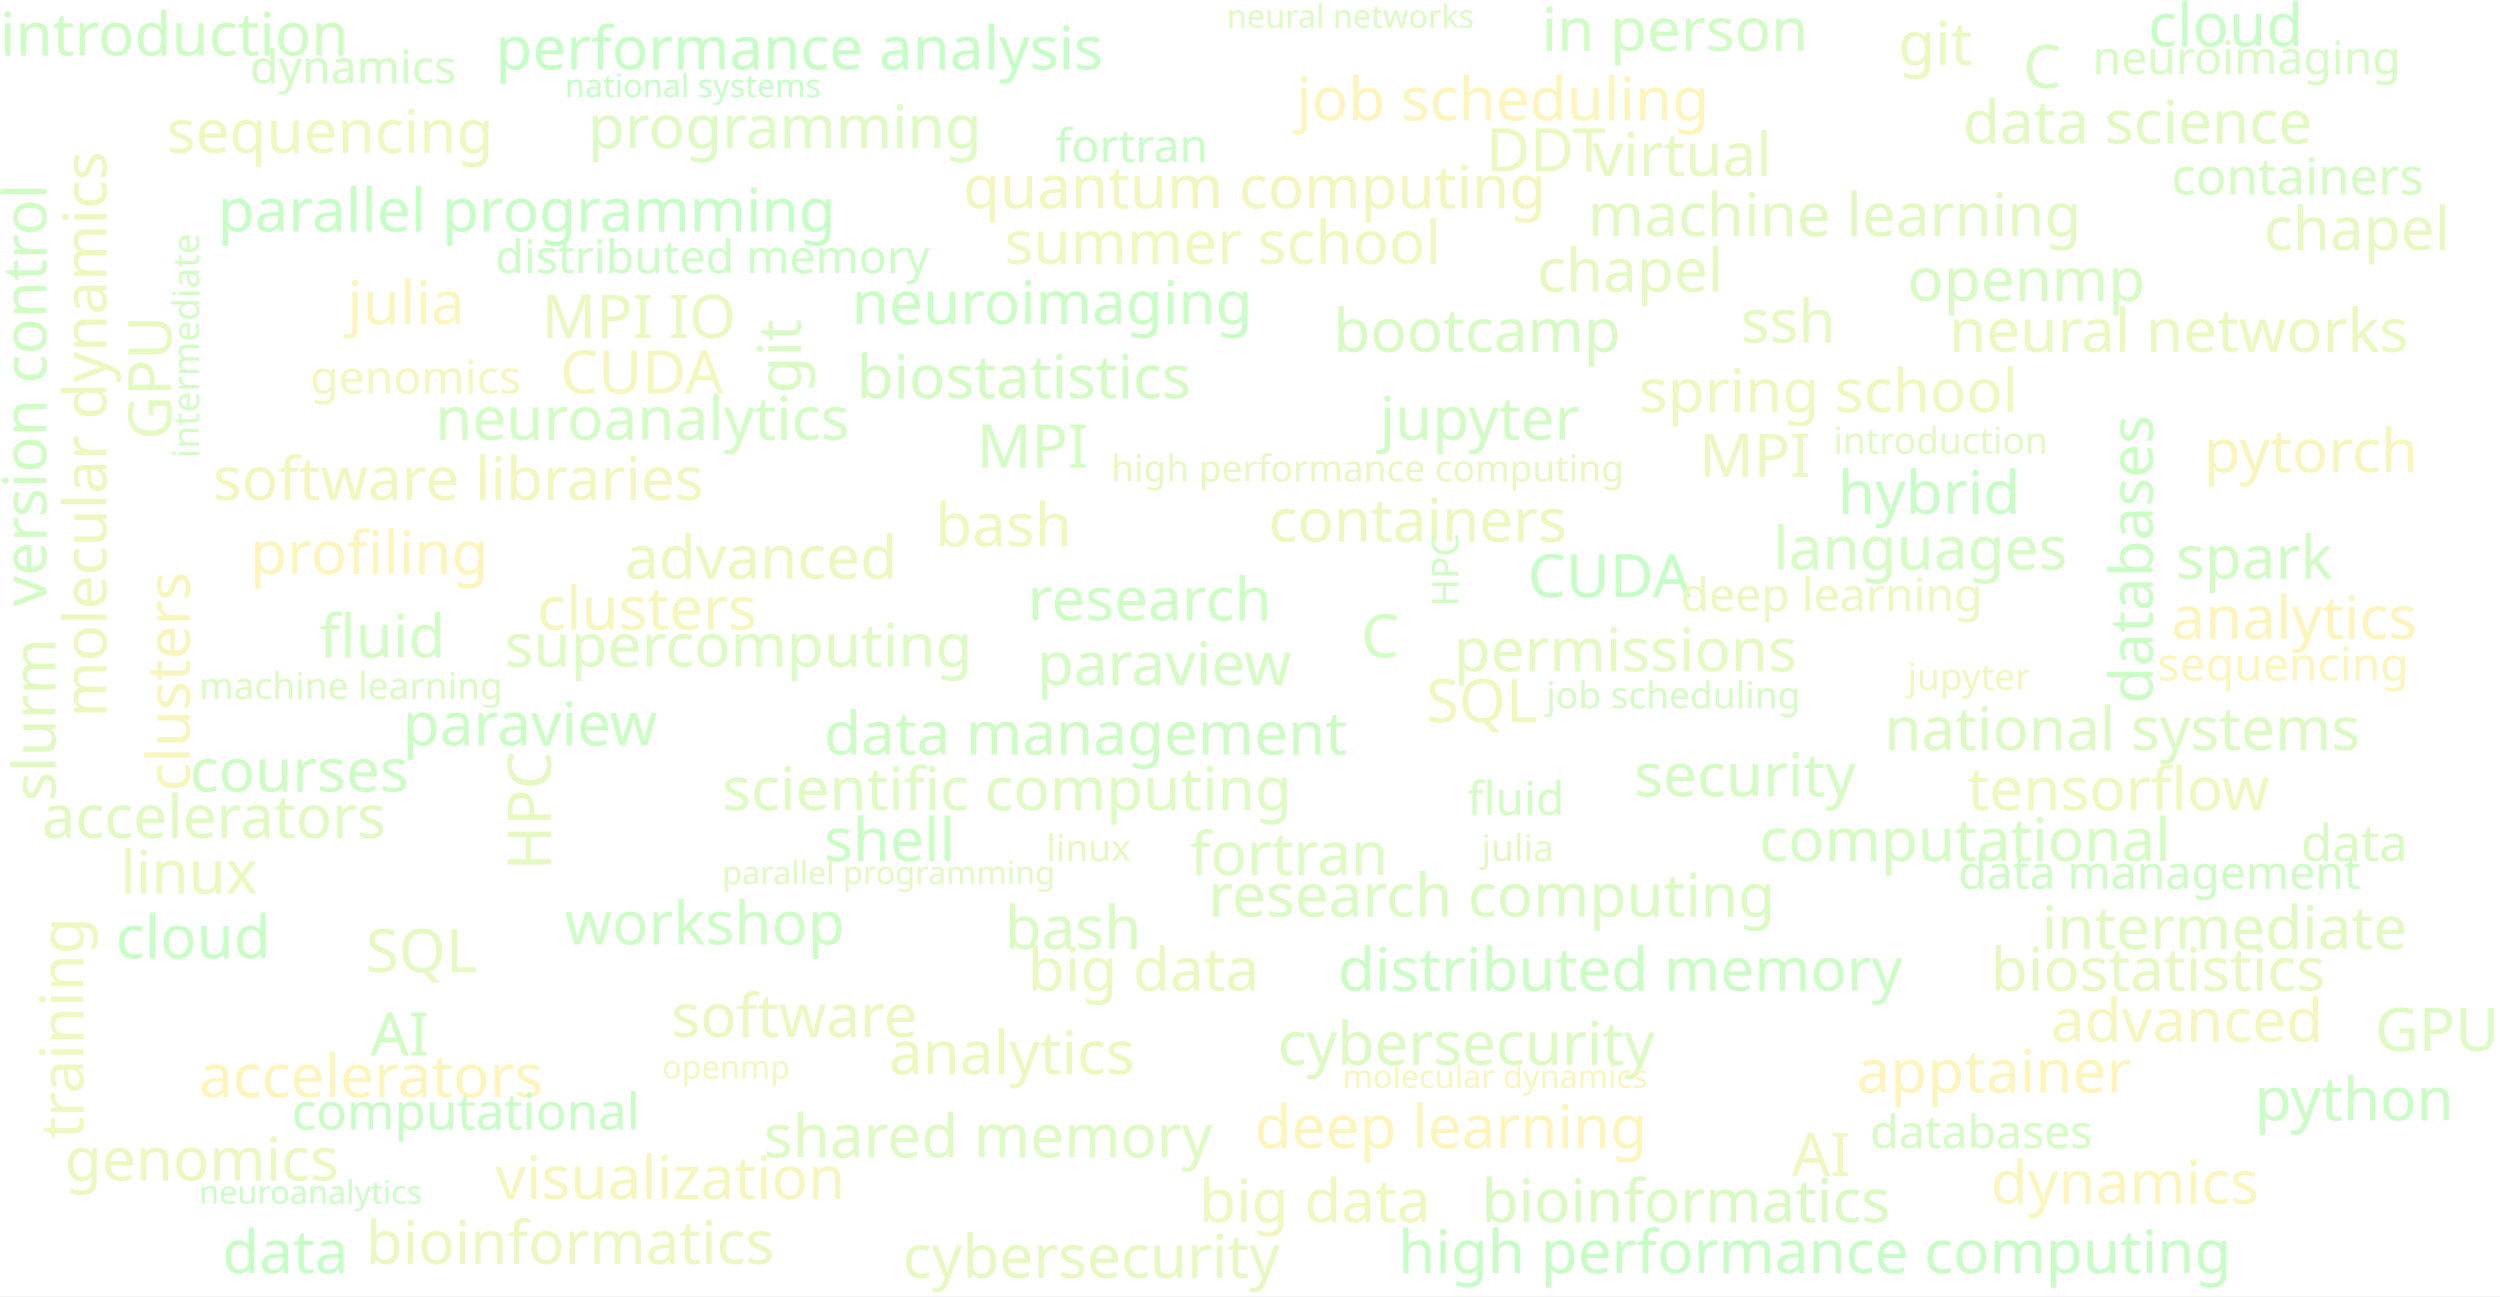
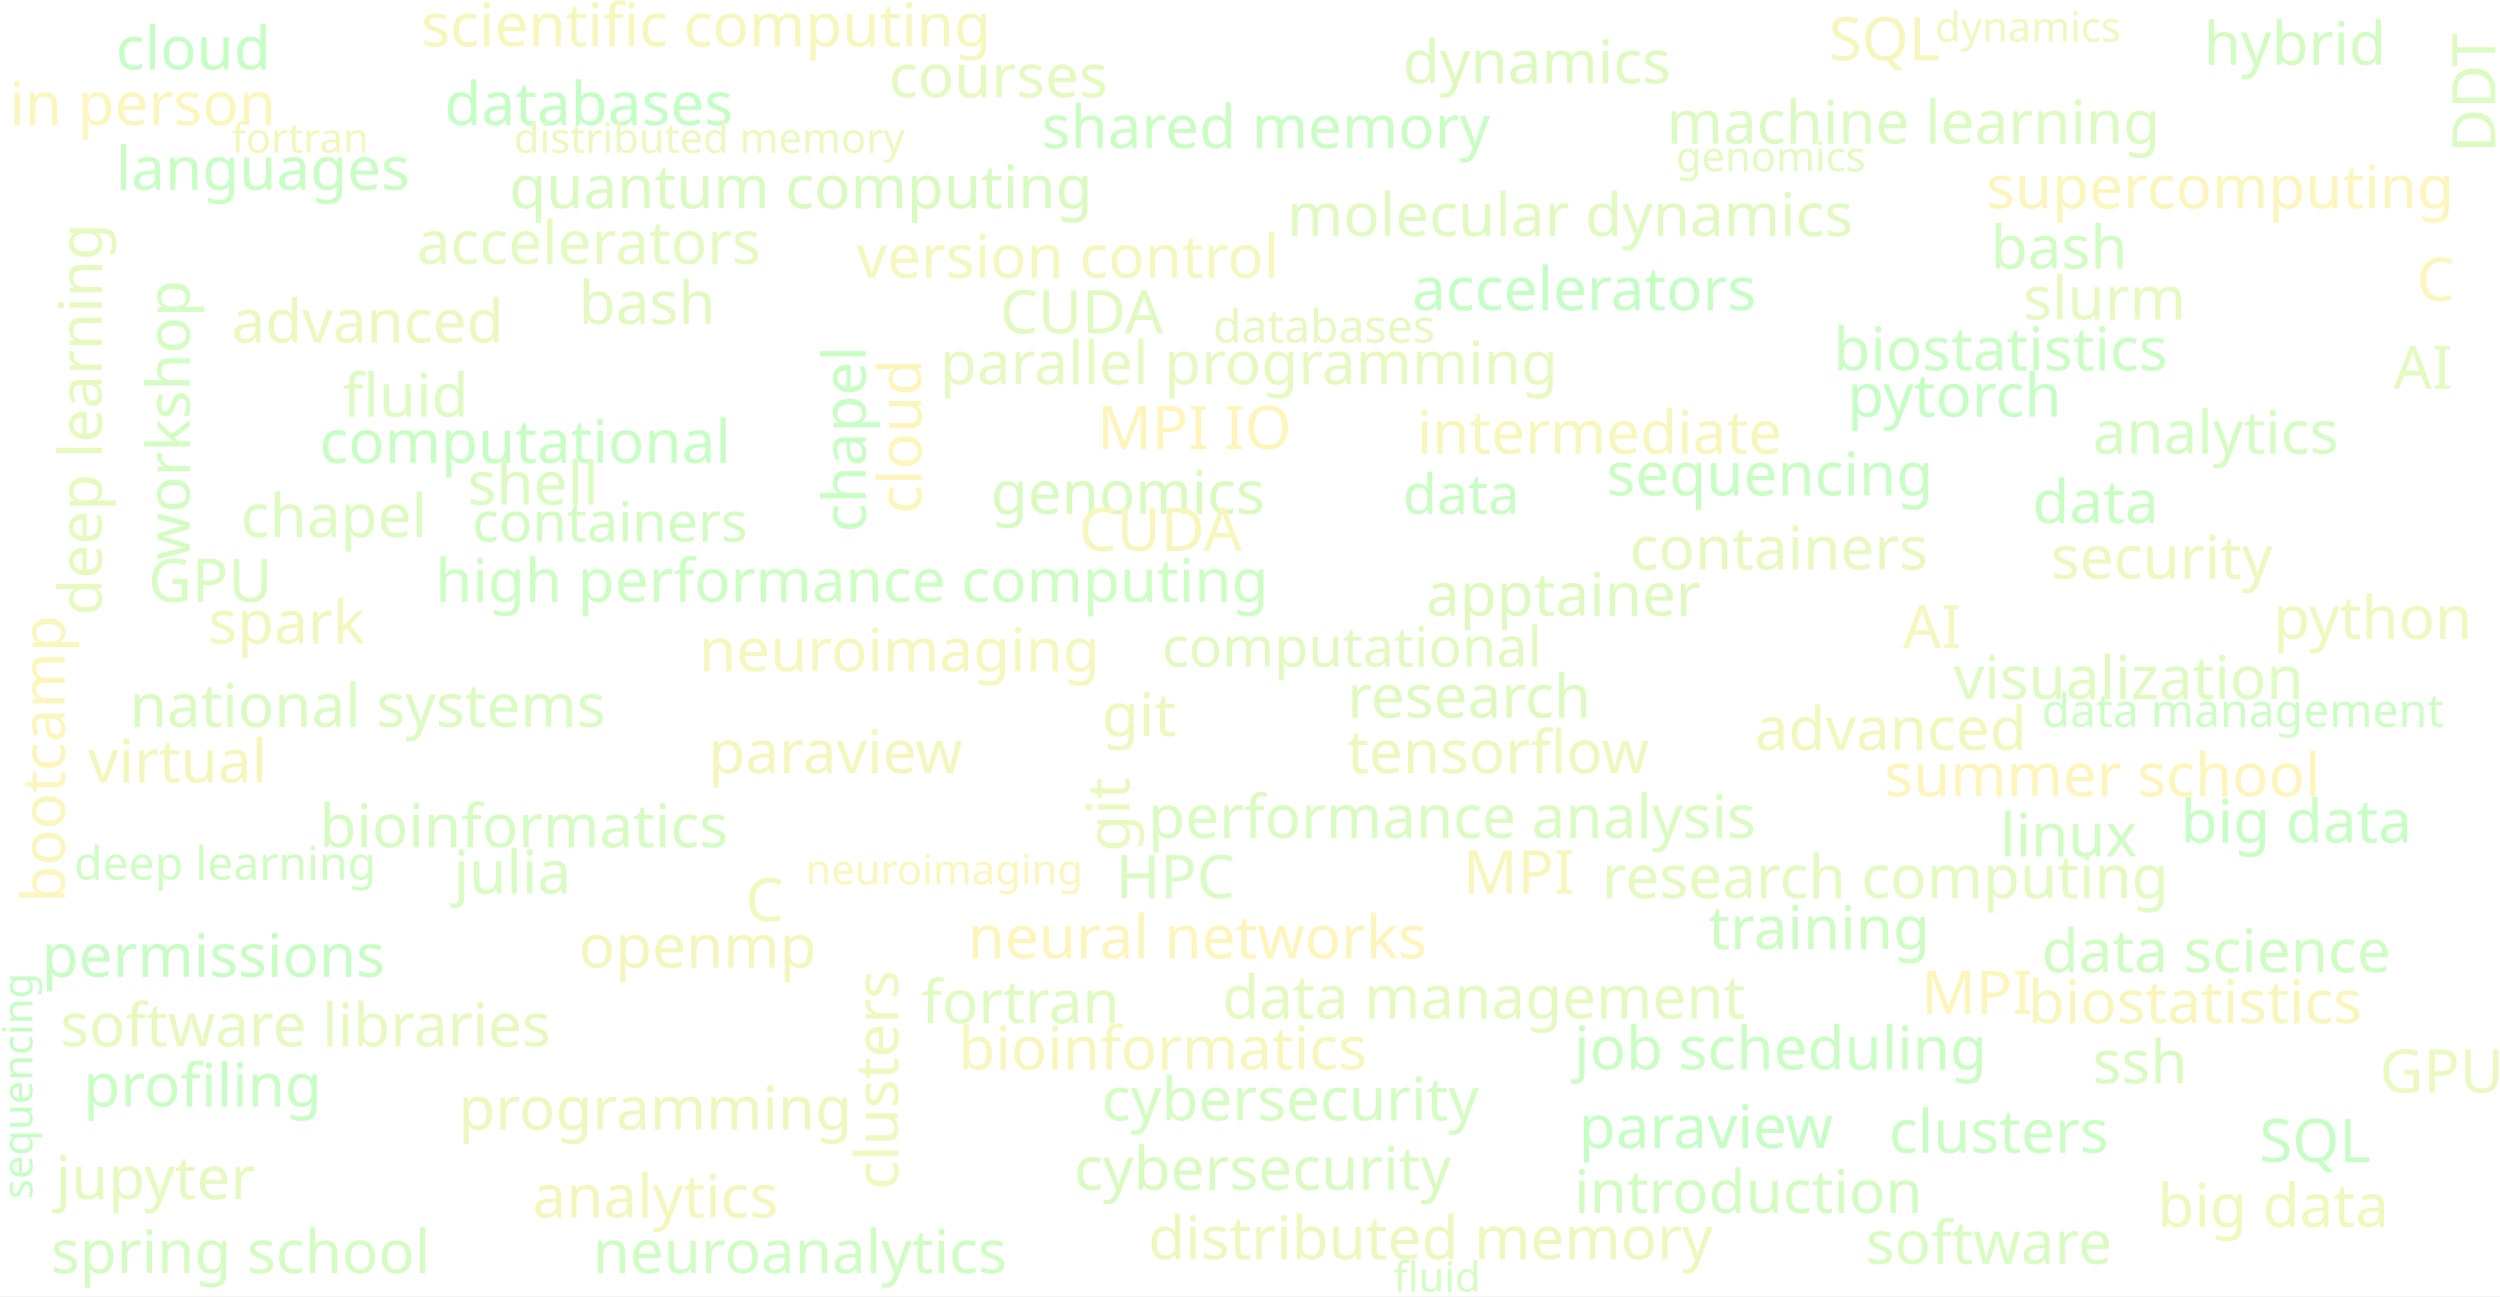
<svg xmlns="http://www.w3.org/2000/svg" width="540" height="280">
  <style>text{font-family:'Droid Sans Mono';font-weight:normal;font-style:normal;}</style>
  <rect width="100%" height="100%" style="fill:white" />
-   <text transform="translate(294,142)" font-size="13" style="fill:rgb(210, 253, 195)">C</text>
-   <text transform="translate(41,171) rotate(-90)" font-size="13" style="fill:rgb(249, 246, 189)">clusters</text>
-   <text transform="translate(80,228)" font-size="13" style="fill:rgb(209, 253, 196)">AI</text>
-   <text transform="translate(330,129)" font-size="13" style="fill:rgb(197, 255, 198)">CUDA</text>
-   <text transform="translate(37,95) rotate(-90)" font-size="13" style="fill:rgb(228, 250, 193)">GPU</text>
-   <text transform="translate(367,103)" font-size="13" style="fill:rgb(235, 248, 191)">MPI</text>
-   <text transform="translate(217,205)" font-size="13" style="fill:rgb(216, 252, 194)">bash</text>
-   <text transform="translate(410,14)" font-size="13" style="fill:rgb(234, 249, 192)">git</text>
-   <text transform="translate(79,210)" font-size="13" style="fill:rgb(230, 249, 192)">SQL</text>
-   <text transform="translate(43,237)" font-size="13" style="fill:rgb(254, 245, 188)">accelerators</text>
-   <text transform="translate(135,125)" font-size="13" style="fill:rgb(237, 248, 191)">advanced</text>
-   <text transform="translate(276,230)" font-size="13" style="fill:rgb(219, 251, 194)">cybersecurity</text>
-   <text transform="translate(489,54)" font-size="13" style="fill:rgb(229, 249, 192)">chapel</text>
-   <text transform="translate(87,161)" font-size="13" style="fill:rgb(203, 254, 197)">paraview</text>
-   <text transform="translate(192,232)" font-size="13" style="fill:rgb(237, 248, 191)">analytics</text>
-   <text transform="translate(259,264)" font-size="13" style="fill:rgb(240, 248, 191)">big data</text>
-   <text transform="translate(79,273)" font-size="13" style="fill:rgb(235, 248, 191)">bioinformatics</text>
-   <text transform="translate(185,86)" font-size="13" style="fill:rgb(211, 252, 195)">biostatistics</text>
-   <text transform="translate(464,10)" font-size="13" style="fill:rgb(199, 254, 197)">cloud</text>
-   <text transform="translate(380,186)" font-size="13" style="fill:rgb(213, 252, 195)">computational</text>
-   <text transform="translate(274,117)" font-size="13" style="fill:rgb(237, 248, 191)">containers</text>
-   <text transform="translate(48,275)" font-size="13" style="fill:rgb(198, 255, 198)">data</text>
-   <text transform="translate(178,163)" font-size="13" style="fill:rgb(205, 253, 196)">data management</text>
-   <text transform="translate(465,152) rotate(-90)" font-size="13" style="fill:rgb(203, 254, 197)">databases</text>
-   <text transform="translate(271,248)" font-size="13" style="fill:rgb(254, 245, 188)">deep learning</text>
-   <text transform="translate(289,214)" font-size="13" style="fill:rgb(203, 254, 197)">distributed memory</text>
-   <text transform="translate(430,260)" font-size="13" style="fill:rgb(250, 246, 189)">dynamics</text>
-   <text transform="translate(69,142)" font-size="13" style="fill:rgb(210, 253, 196)">fluid</text>
-   <text transform="translate(257,189)" font-size="13" style="fill:rgb(221, 251, 194)">fortran</text>
-   <text transform="translate(14,255)" font-size="13" style="fill:rgb(235, 248, 191)">genomics</text>
-   <text transform="translate(36,33)" font-size="13" style="fill:rgb(238, 248, 191)">sequencing</text>
-   <text transform="translate(184,70)" font-size="13" style="fill:rgb(201, 254, 197)">neuroimaging</text>
-   <text transform="translate(302,275)" font-size="13" style="fill:rgb(199, 254, 197)">high performance computing</text>
-   <text transform="translate(119,188) rotate(-90)" font-size="13" style="fill:rgb(229, 249, 192)">HPC</text>
-   <text transform="translate(441,205)" font-size="13" style="fill:rgb(225, 250, 193)">intermediate</text>
-   <text transform="translate(0,12)" font-size="13" style="fill:rgb(206, 253, 196)">introduction</text>
-   <text transform="translate(280,26)" font-size="13" style="fill:rgb(254, 245, 188)">job scheduling</text>
-   <text transform="translate(75,70)" font-size="13" style="fill:rgb(251, 246, 189)">julia</text>
-   <text transform="translate(298,95)" font-size="13" style="fill:rgb(209, 253, 196)">jupyter</text>
-   <text transform="translate(26,193)" font-size="13" style="fill:rgb(233, 249, 192)">linux</text>
-   <text transform="translate(343,51)" font-size="13" style="fill:rgb(226, 250, 193)">machine learning</text>
-   <text transform="translate(23,155) rotate(-90)" font-size="13" style="fill:rgb(237, 248, 191)">molecular dynamics</text>
-   <text transform="translate(407,162)" font-size="13" style="fill:rgb(220, 251, 194)">national systems</text>
-   <text transform="translate(421,76)" font-size="13" style="fill:rgb(234, 249, 191)">neural networks</text>
-   <text transform="translate(94,95)" font-size="13" style="fill:rgb(210, 253, 196)">neuroanalytics</text>
-   <text transform="translate(412,65)" font-size="13" style="fill:rgb(214, 252, 195)">openmp</text>
-   <text transform="translate(47,50)" font-size="13" style="fill:rgb(198, 255, 198)">parallel programming</text>
-   <text transform="translate(107,15)" font-size="13" style="fill:rgb(197, 255, 198)">performance analysis</text>
-   <text transform="translate(54,124)" font-size="13" style="fill:rgb(254, 245, 188)">profiling</text>
-   <text transform="translate(127,32)" font-size="13" style="fill:rgb(221, 251, 194)">programming</text>
-   <text transform="translate(383,123)" font-size="13" style="fill:rgb(212, 252, 195)">languages</text>
-   <text transform="translate(487,242)" font-size="13" style="fill:rgb(202, 254, 197)">python</text>
-   <text transform="translate(476,102)" font-size="13" style="fill:rgb(248, 246, 189)">pytorch</text>
-   <text transform="translate(208,45)" font-size="13" style="fill:rgb(243, 247, 190)">quantum computing</text>
-   <text transform="translate(222,134)" font-size="13" style="fill:rgb(205, 254, 196)">research</text>
-   <text transform="translate(261,198)" font-size="13" style="fill:rgb(218, 251, 194)">research computing</text>
-   <text transform="translate(156,175)" font-size="13" style="fill:rgb(222, 251, 194)">scientific computing</text>
-   <text transform="translate(165,250)" font-size="13" style="fill:rgb(221, 251, 194)">shared memory</text>
-   <text transform="translate(178,186)" font-size="13" style="fill:rgb(201, 254, 197)">shell</text>
-   <text transform="translate(12,173) rotate(-90)" font-size="13" style="fill:rgb(226, 250, 193)">slurm</text>
-   <text transform="translate(145,224)" font-size="13" style="fill:rgb(235, 248, 191)">software</text>
-   <text transform="translate(46,108)" font-size="13" style="fill:rgb(243, 247, 190)">software libraries</text>
-   <text transform="translate(376,74)" font-size="13" style="fill:rgb(229, 250, 192)">ssh</text>
-   <text transform="translate(109,144)" font-size="13" style="fill:rgb(221, 251, 194)">supercomputing</text>
-   <text transform="translate(425,175)" font-size="13" style="fill:rgb(240, 248, 190)">tensorflow</text>
-   <text transform="translate(107,259)" font-size="13" style="fill:rgb(246, 247, 189)">visualization</text>
-   <text transform="translate(401,236)" font-size="13" style="fill:rgb(253, 245, 188)">apptainer</text>
-   <text transform="translate(353,172)" font-size="13" style="fill:rgb(212, 252, 195)">security</text>
-   <text transform="translate(314,145)" font-size="13" style="fill:rgb(228, 250, 192)">permissions</text>
-   <text transform="translate(10,131) rotate(-90)" font-size="13" style="fill:rgb(208, 253, 196)">version control</text>
-   <text transform="translate(424,31)" font-size="13" style="fill:rgb(225, 250, 193)">data science</text>
-   <text transform="translate(470,125)" font-size="13" style="fill:rgb(209, 253, 196)">spark</text>
-   <text transform="translate(321,37)" font-size="13" style="fill:rgb(234, 249, 191)">DDT</text>
-   <text transform="translate(117,73)" font-size="13" style="fill:rgb(233, 249, 192)">MPI IO</text>
-   <text transform="translate(122,204)" font-size="13" style="fill:rgb(204, 254, 197)">workshop</text>
-   <text transform="translate(217,57)" font-size="13" style="fill:rgb(240, 248, 191)">summer school</text>
-   <text transform="translate(354,89)" font-size="13" style="fill:rgb(240, 248, 190)">spring school</text>
-   <text transform="translate(41,171)" font-size="13" style="fill:rgb(206, 253, 196)">courses</text>
-   <text transform="translate(18,246) rotate(-90)" font-size="13" style="fill:rgb(239, 248, 191)">training</text>
-   <text transform="translate(288,76)" font-size="13" style="fill:rgb(215, 252, 195)">bootcamp</text>
-   <text transform="translate(344,38)" font-size="13" style="fill:rgb(229, 249, 192)">virtual</text>
-   <text transform="translate(333,11)" font-size="13" style="fill:rgb(207, 253, 196)">in person</text>
-   <text transform="translate(397,111)" font-size="13" style="fill:rgb(199, 254, 197)">hybrid</text>
-   <text transform="translate(437,19)" font-size="13" style="fill:rgb(215, 252, 195)">C</text>
-   <text transform="translate(116,136)" font-size="13" style="fill:rgb(246, 247, 189)">clusters</text>
-   <text transform="translate(387,254)" font-size="13" style="fill:rgb(241, 247, 190)">AI</text>
-   <text transform="translate(121,85)" font-size="13" style="fill:rgb(245, 247, 190)">CUDA</text>
-   <text transform="translate(513,227)" font-size="13" style="fill:rgb(221, 251, 194)">GPU</text>
-   <text transform="translate(211,101)" font-size="13" style="fill:rgb(211, 253, 195)">MPI</text>
-   <text transform="translate(202,118)" font-size="13" style="fill:rgb(240, 248, 191)">bash</text>
-   <text transform="translate(173,85) rotate(-90)" font-size="13" style="fill:rgb(216, 252, 195)">git</text>
-   <text transform="translate(308,156)" font-size="13" style="fill:rgb(241, 247, 190)">SQL</text>
-   <text transform="translate(9,181)" font-size="13" style="fill:rgb(225, 250, 193)">accelerators</text>
-   <text transform="translate(443,225)" font-size="13" style="fill:rgb(245, 247, 190)">advanced</text>
-   <text transform="translate(195,276)" font-size="13" style="fill:rgb(230, 249, 192)">cybersecurity</text>
-   <text transform="translate(332,63)" font-size="13" style="fill:rgb(229, 249, 192)">chapel</text>
-   <text transform="translate(224,148)" font-size="13" style="fill:rgb(212, 252, 195)">paraview</text>
-   <text transform="translate(469,138)" font-size="13" style="fill:rgb(253, 245, 188)">analytics</text>
-   <text transform="translate(222,214)" font-size="13" style="fill:rgb(234, 249, 191)">big data</text>
-   <text transform="translate(320,264)" font-size="13" style="fill:rgb(217, 251, 194)">bioinformatics</text>
-   <text transform="translate(430,214)" font-size="13" style="fill:rgb(231, 249, 192)">biostatistics</text>
-   <text transform="translate(25,207)" font-size="13" style="fill:rgb(199, 255, 197)">cloud</text>
-   <text transform="translate(63,244)" font-size="11" style="fill:rgb(200, 254, 197)">computational</text>
-   <text transform="translate(469,42)" font-size="11" style="fill:rgb(212, 252, 195)">containers</text>
-   <text transform="translate(497,186)" font-size="11" style="fill:rgb(217, 251, 194)">data</text>
-   <text transform="translate(423,192)" font-size="10" style="fill:rgb(205, 253, 196)">data management</text>
-   <text transform="translate(404,248)" font-size="10" style="fill:rgb(212, 252, 195)">databases</text>
-   <text transform="translate(363,132)" font-size="10" style="fill:rgb(237, 248, 191)">deep learning</text>
-   <text transform="translate(107,59)" font-size="10" style="fill:rgb(203, 254, 197)">distributed memory</text>
-   <text transform="translate(54,18)" font-size="10" style="fill:rgb(209, 253, 196)">dynamics</text>
-   <text transform="translate(317,176)" font-size="10" style="fill:rgb(210, 253, 195)">fluid</text>
-   <text transform="translate(228,35)" font-size="10" style="fill:rgb(200, 254, 197)">fortran</text>
-   <text transform="translate(67,85)" font-size="10" style="fill:rgb(244, 247, 190)">genomics</text>
-   <text transform="translate(466,147)" font-size="10" style="fill:rgb(252, 246, 188)">sequencing</text>
-   <text transform="translate(452,16)" font-size="10" style="fill:rgb(215, 252, 195)">neuroimaging</text>
-   <text transform="translate(240,104)" font-size="8" style="fill:rgb(232, 249, 192)">high performance computing</text>
-   <text transform="translate(315,131) rotate(-90)" font-size="8" style="fill:rgb(207, 253, 196)">HPC</text>
-   <text transform="translate(43,99) rotate(-90)" font-size="8" style="fill:rgb(210, 253, 196)">intermediate</text>
-   <text transform="translate(396,98)" font-size="8" style="fill:rgb(225, 250, 193)">introduction</text>
-   <text transform="translate(334,153)" font-size="8" style="fill:rgb(212, 252, 195)">job scheduling</text>
-   <text transform="translate(320,186)" font-size="8" style="fill:rgb(226, 250, 193)">julia</text>
-   <text transform="translate(412,149)" font-size="8" style="fill:rgb(242, 247, 190)">jupyter</text>
-   <text transform="translate(226,186)" font-size="8" style="fill:rgb(230, 249, 192)">linux</text>
-   <text transform="translate(43,151)" font-size="8" style="fill:rgb(219, 251, 194)">machine learning</text>
-   <text transform="translate(290,235)" font-size="7" style="fill:rgb(248, 246, 189)">molecular dynamics</text>
-   <text transform="translate(122,21)" font-size="7" style="fill:rgb(197, 255, 198)">national systems</text>
-   <text transform="translate(265,6)" font-size="7" style="fill:rgb(219, 251, 194)">neural networks</text>
-   <text transform="translate(43,260)" font-size="7" style="fill:rgb(202, 254, 197)">neuroanalytics</text>
-   <text transform="translate(143,233)" font-size="7" style="fill:rgb(245, 247, 190)">openmp</text>
-   <text transform="translate(156,191)" font-size="7" style="fill:rgb(225, 250, 193)">parallel programming</text>
+   <text transform="translate(522,65)" font-size="13" style="fill:rgb(252, 246, 189)">C</text>
+   <text transform="translate(408,249)" font-size="13" style="fill:rgb(203, 254, 197)">clusters</text>
+   <text transform="translate(411,140)" font-size="13" style="fill:rgb(244, 247, 190)">AI</text>
+   <text transform="translate(216,72)" font-size="13" style="fill:rgb(224, 250, 193)">CUDA</text>
+   <text transform="translate(514,236)" font-size="13" style="fill:rgb(233, 249, 192)">GPU</text>
+   <text transform="translate(415,219)" font-size="13" style="fill:rgb(252, 245, 188)">MPI</text>
+   <text transform="translate(125,70)" font-size="13" style="fill:rgb(226, 250, 193)">bash</text>
+   <text transform="translate(238,159)" font-size="13" style="fill:rgb(237, 248, 191)">git</text>
+   <text transform="translate(395,13)" font-size="13" style="fill:rgb(245, 247, 190)">SQL</text>
+   <text transform="translate(305,67)" font-size="13" style="fill:rgb(198, 255, 198)">accelerators</text>
+   <text transform="translate(379,162)" font-size="13" style="fill:rgb(242, 247, 190)">advanced</text>
+   <text transform="translate(238,242)" font-size="13" style="fill:rgb(213, 252, 195)">cybersecurity</text>
+   <text transform="translate(52,116)" font-size="13" style="fill:rgb(222, 251, 194)">chapel</text>
+   <text transform="translate(153,167)" font-size="13" style="fill:rgb(243, 247, 190)">paraview</text>
+   <text transform="translate(115,263)" font-size="13" style="fill:rgb(243, 247, 190)">analytics</text>
+   <text transform="translate(466,265)" font-size="13" style="fill:rgb(240, 248, 190)">big data</text>
+   <text transform="translate(69,183)" font-size="13" style="fill:rgb(214, 252, 195)">bioinformatics</text>
+   <text transform="translate(396,80)" font-size="13" style="fill:rgb(202, 254, 197)">biostatistics</text>
+   <text transform="translate(25,15)" font-size="13" style="fill:rgb(198, 255, 198)">cloud</text>
+   <text transform="translate(69,100)" font-size="13" style="fill:rgb(199, 255, 197)">computational</text>
+   <text transform="translate(352,123)" font-size="13" style="fill:rgb(231, 249, 192)">containers</text>
+   <text transform="translate(439,113)" font-size="13" style="fill:rgb(201, 254, 197)">data</text>
+   <text transform="translate(264,220)" font-size="13" style="fill:rgb(229, 250, 192)">data management</text>
+   <text transform="translate(96,27)" font-size="13" style="fill:rgb(196, 255, 198)">databases</text>
+   <text transform="translate(22,133) rotate(-90)" font-size="13" style="fill:rgb(230, 249, 192)">deep learning</text>
+   <text transform="translate(248,272)" font-size="13" style="fill:rgb(237, 248, 191)">distributed memory</text>
+   <text transform="translate(303,18)" font-size="13" style="fill:rgb(223, 250, 193)">dynamics</text>
+   <text transform="translate(74,90)" font-size="13" style="fill:rgb(221, 251, 194)">fluid</text>
+   <text transform="translate(199,221)" font-size="13" style="fill:rgb(223, 251, 193)">fortran</text>
+   <text transform="translate(214,111)" font-size="13" style="fill:rgb(217, 251, 194)">genomics</text>
+   <text transform="translate(347,107)" font-size="13" style="fill:rgb(201, 254, 197)">sequencing</text>
+   <text transform="translate(151,145)" font-size="13" style="fill:rgb(244, 247, 190)">neuroimaging</text>
+   <text transform="translate(94,130)" font-size="13" style="fill:rgb(205, 254, 196)">high performance computing</text>
+   <text transform="translate(241,194)" font-size="13" style="fill:rgb(216, 252, 195)">HPC</text>
+   <text transform="translate(306,98)" font-size="13" style="fill:rgb(247, 246, 189)">intermediate</text>
+   <text transform="translate(340,262)" font-size="13" style="fill:rgb(211, 252, 195)">introduction</text>
+   <text transform="translate(340,231)" font-size="13" style="fill:rgb(203, 254, 197)">job scheduling</text>
+   <text transform="translate(98,193)" font-size="13" style="fill:rgb(216, 252, 195)">julia</text>
+   <text transform="translate(12,259)" font-size="13" style="fill:rgb(229, 249, 192)">jupyter</text>
+   <text transform="translate(432,185)" font-size="13" style="fill:rgb(208, 253, 196)">linux</text>
+   <text transform="translate(360,31)" font-size="13" style="fill:rgb(220, 251, 194)">machine learning</text>
+   <text transform="translate(278,51)" font-size="13" style="fill:rgb(224, 250, 193)">molecular dynamics</text>
+   <text transform="translate(28,157)" font-size="13" style="fill:rgb(219, 251, 194)">national systems</text>
+   <text transform="translate(209,207)" font-size="13" style="fill:rgb(253, 245, 188)">neural networks</text>
+   <text transform="translate(128,275)" font-size="13" style="fill:rgb(207, 253, 196)">neuroanalytics</text>
+   <text transform="translate(125,209)" font-size="13" style="fill:rgb(243, 247, 190)">openmp</text>
+   <text transform="translate(203,83)" font-size="13" style="fill:rgb(230, 249, 192)">parallel programming</text>
+   <text transform="translate(248,181)" font-size="13" style="fill:rgb(218, 251, 194)">performance analysis</text>
+   <text transform="translate(18,239)" font-size="13" style="fill:rgb(201, 254, 197)">profiling</text>
+   <text transform="translate(99,244)" font-size="13" style="fill:rgb(237, 248, 191)">programming</text>
+   <text transform="translate(25,41)" font-size="13" style="fill:rgb(201, 254, 197)">languages</text>
+   <text transform="translate(491,138)" font-size="13" style="fill:rgb(239, 248, 191)">python</text>
+   <text transform="translate(399,90)" font-size="13" style="fill:rgb(198, 255, 197)">pytorch</text>
+   <text transform="translate(110,45)" font-size="13" style="fill:rgb(217, 251, 194)">quantum computing</text>
+   <text transform="translate(291,155)" font-size="13" style="fill:rgb(223, 250, 193)">research</text>
+   <text transform="translate(346,194)" font-size="13" style="fill:rgb(227, 250, 193)">research computing</text>
+   <text transform="translate(91,10)" font-size="13" style="fill:rgb(246, 247, 189)">scientific computing</text>
+   <text transform="translate(225,32)" font-size="13" style="fill:rgb(203, 254, 197)">shared memory</text>
+   <text transform="translate(101,109)" font-size="13" style="fill:rgb(220, 251, 194)">shell</text>
+   <text transform="translate(437,69)" font-size="13" style="fill:rgb(231, 249, 192)">slurm</text>
+   <text transform="translate(403,273)" font-size="13" style="fill:rgb(217, 252, 194)">software</text>
+   <text transform="translate(13,226)" font-size="13" style="fill:rgb(231, 249, 192)">software libraries</text>
+   <text transform="translate(452,234)" font-size="13" style="fill:rgb(217, 251, 194)">ssh</text>
+   <text transform="translate(429,45)" font-size="13" style="fill:rgb(251, 246, 189)">supercomputing</text>
+   <text transform="translate(291,167)" font-size="13" style="fill:rgb(237, 248, 191)">tensorflow</text>
+   <text transform="translate(422,151)" font-size="13" style="fill:rgb(223, 251, 193)">visualization</text>
+   <text transform="translate(308,133)" font-size="13" style="fill:rgb(223, 250, 193)">apptainer</text>
+   <text transform="translate(443,125)" font-size="13" style="fill:rgb(237, 248, 191)">security</text>
+   <text transform="translate(9,211)" font-size="13" style="fill:rgb(200, 254, 197)">permissions</text>
+   <text transform="translate(185,60)" font-size="13" style="fill:rgb(244, 247, 190)">version control</text>
+   <text transform="translate(441,210)" font-size="13" style="fill:rgb(207, 253, 196)">data science</text>
+   <text transform="translate(45,139)" font-size="13" style="fill:rgb(242, 247, 190)">spark</text>
+   <text transform="translate(539,33) rotate(-90)" font-size="13" style="fill:rgb(220, 251, 194)">DDT</text>
+   <text transform="translate(237,97)" font-size="13" style="fill:rgb(253, 245, 188)">MPI IO</text>
+   <text transform="translate(41,121) rotate(-90)" font-size="13" style="fill:rgb(211, 253, 195)">workshop</text>
+   <text transform="translate(407,172)" font-size="13" style="fill:rgb(254, 245, 188)">summer school</text>
+   <text transform="translate(11,275)" font-size="13" style="fill:rgb(212, 252, 195)">spring school</text>
+   <text transform="translate(192,21)" font-size="13" style="fill:rgb(228, 250, 192)">courses</text>
+   <text transform="translate(369,205)" font-size="13" style="fill:rgb(206, 253, 196)">training</text>
+   <text transform="translate(14,195) rotate(-90)" font-size="13" style="fill:rgb(250, 246, 189)">bootcamp</text>
+   <text transform="translate(19,169)" font-size="13" style="fill:rgb(243, 247, 190)">virtual</text>
+   <text transform="translate(2,27)" font-size="13" style="fill:rgb(251, 246, 189)">in person</text>
+   <text transform="translate(476,14)" font-size="13" style="fill:rgb(211, 252, 195)">hybrid</text>
+   <text transform="translate(161,199)" font-size="13" style="fill:rgb(238, 248, 191)">C</text>
+   <text transform="translate(194,257) rotate(-90)" font-size="13" style="fill:rgb(238, 248, 191)">clusters</text>
+   <text transform="translate(517,84)" font-size="13" style="fill:rgb(227, 250, 193)">AI</text>
+   <text transform="translate(233,119)" font-size="13" style="fill:rgb(247, 246, 189)">CUDA</text>
+   <text transform="translate(32,130)" font-size="13" style="fill:rgb(216, 252, 195)">GPU</text>
+   <text transform="translate(316,193)" font-size="13" style="fill:rgb(249, 246, 189)">MPI</text>
+   <text transform="translate(430,58)" font-size="13" style="fill:rgb(209, 253, 196)">bash</text>
+   <text transform="translate(244,184) rotate(-90)" font-size="13" style="fill:rgb(234, 249, 191)">git</text>
+   <text transform="translate(488,251)" font-size="13" style="fill:rgb(200, 254, 197)">SQL</text>
+   <text transform="translate(90,57)" font-size="13" style="fill:rgb(228, 250, 192)">accelerators</text>
+   <text transform="translate(50,74)" font-size="13" style="fill:rgb(235, 248, 191)">advanced</text>
+   <text transform="translate(232,257)" font-size="13" style="fill:rgb(217, 251, 194)">cybersecurity</text>
+   <text transform="translate(187,115) rotate(-90)" font-size="13" style="fill:rgb(201, 254, 197)">chapel</text>
+   <text transform="translate(341,248)" font-size="13" style="fill:rgb(198, 255, 198)">paraview</text>
+   <text transform="translate(452,98)" font-size="13" style="fill:rgb(213, 252, 195)">analytics</text>
+   <text transform="translate(471,182)" font-size="13" style="fill:rgb(199, 255, 197)">big data</text>
+   <text transform="translate(207,231)" font-size="13" style="fill:rgb(247, 246, 189)">bioinformatics</text>
+   <text transform="translate(438,221)" font-size="13" style="fill:rgb(249, 246, 189)">biostatistics</text>
+   <text transform="translate(199,111) rotate(-90)" font-size="13" style="fill:rgb(252, 246, 188)">cloud</text>
+   <text transform="translate(251,144)" font-size="12" style="fill:rgb(226, 250, 193)">computational</text>
+   <text transform="translate(102,117)" font-size="12" style="fill:rgb(211, 252, 195)">containers</text>
+   <text transform="translate(303,111)" font-size="12" style="fill:rgb(201, 254, 197)">data</text>
+   <text transform="translate(441,157)" font-size="10" style="fill:rgb(204, 254, 197)">data management</text>
+   <text transform="translate(262,74)" font-size="10" style="fill:rgb(231, 249, 192)">databases</text>
+   <text transform="translate(16,190)" font-size="10" style="fill:rgb(207, 253, 196)">deep learning</text>
+   <text transform="translate(111,33)" font-size="9" style="fill:rgb(234, 249, 191)">distributed memory</text>
+   <text transform="translate(418,9)" font-size="9" style="fill:rgb(240, 248, 191)">dynamics</text>
+   <text transform="translate(301,279)" font-size="9" style="fill:rgb(212, 252, 195)">fluid</text>
+   <text transform="translate(50,33)" font-size="9" style="fill:rgb(242, 247, 190)">fortran</text>
+   <text transform="translate(362,37)" font-size="9" style="fill:rgb(227, 250, 193)">genomics</text>
+   <text transform="translate(7,259) rotate(-90)" font-size="9" style="fill:rgb(197, 255, 198)">sequencing</text>
+   <text transform="translate(174,191)" font-size="9" style="fill:rgb(251, 246, 189)">neuroimaging</text>
</svg>
